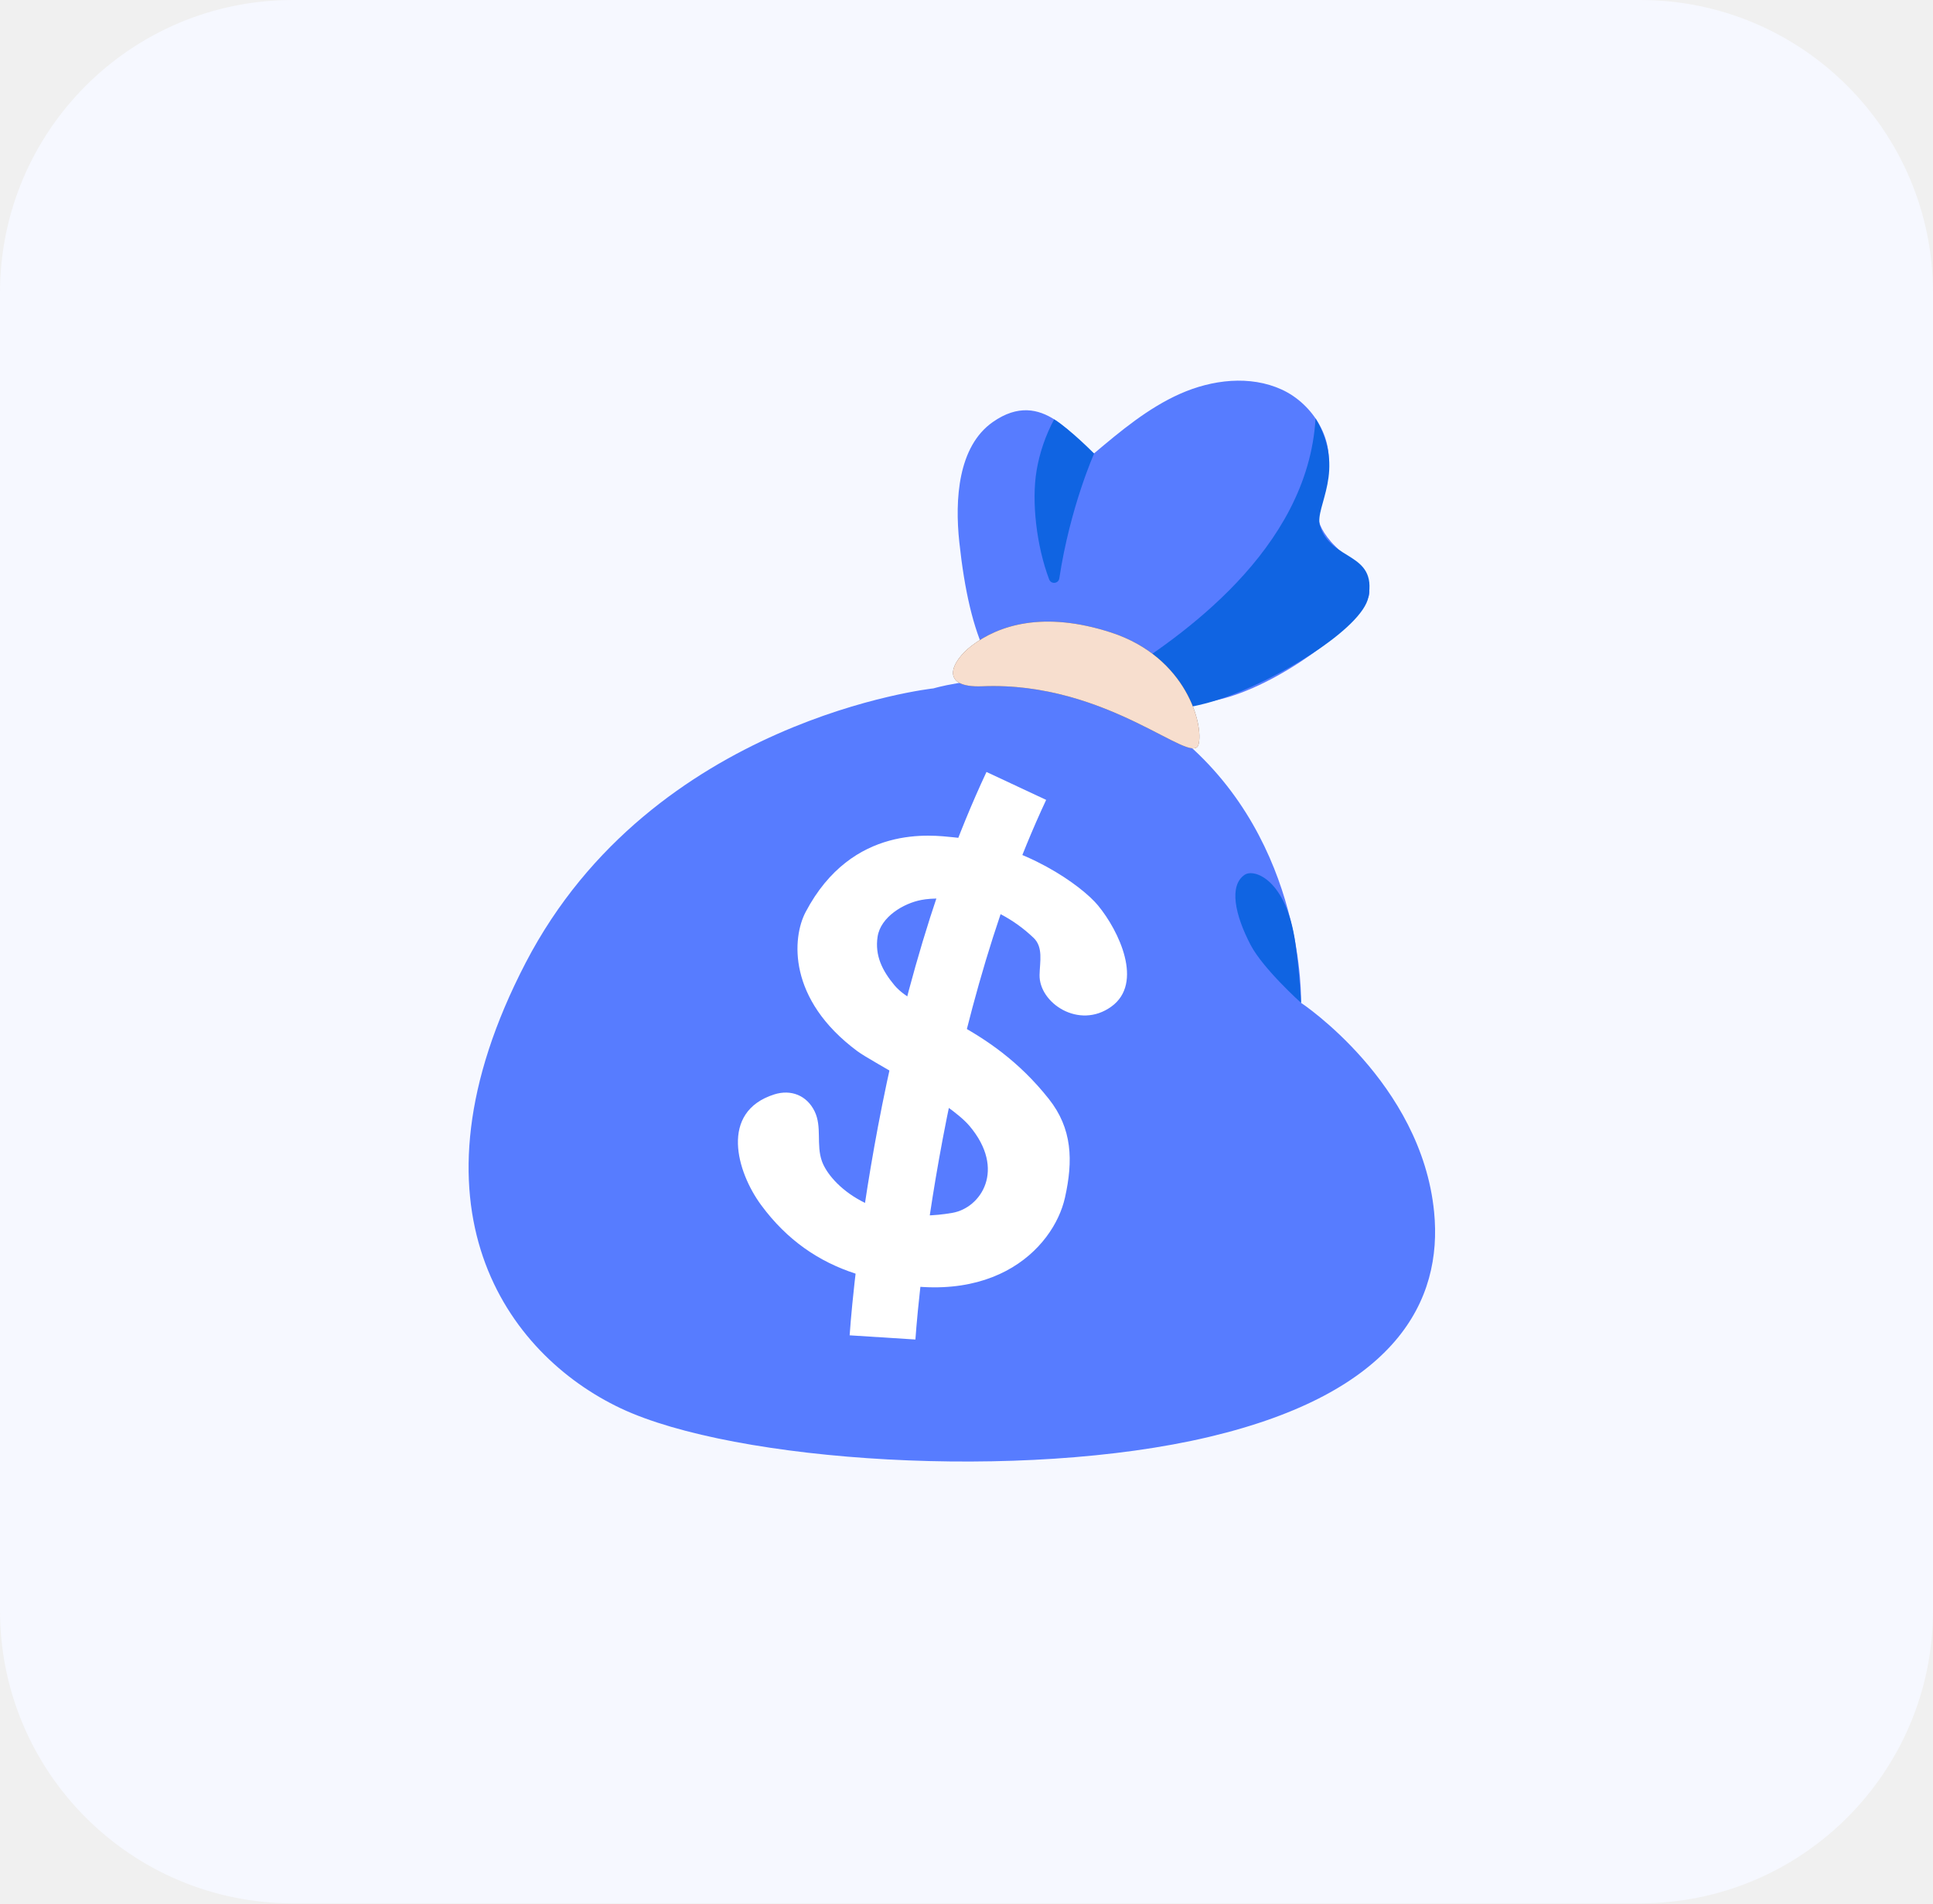
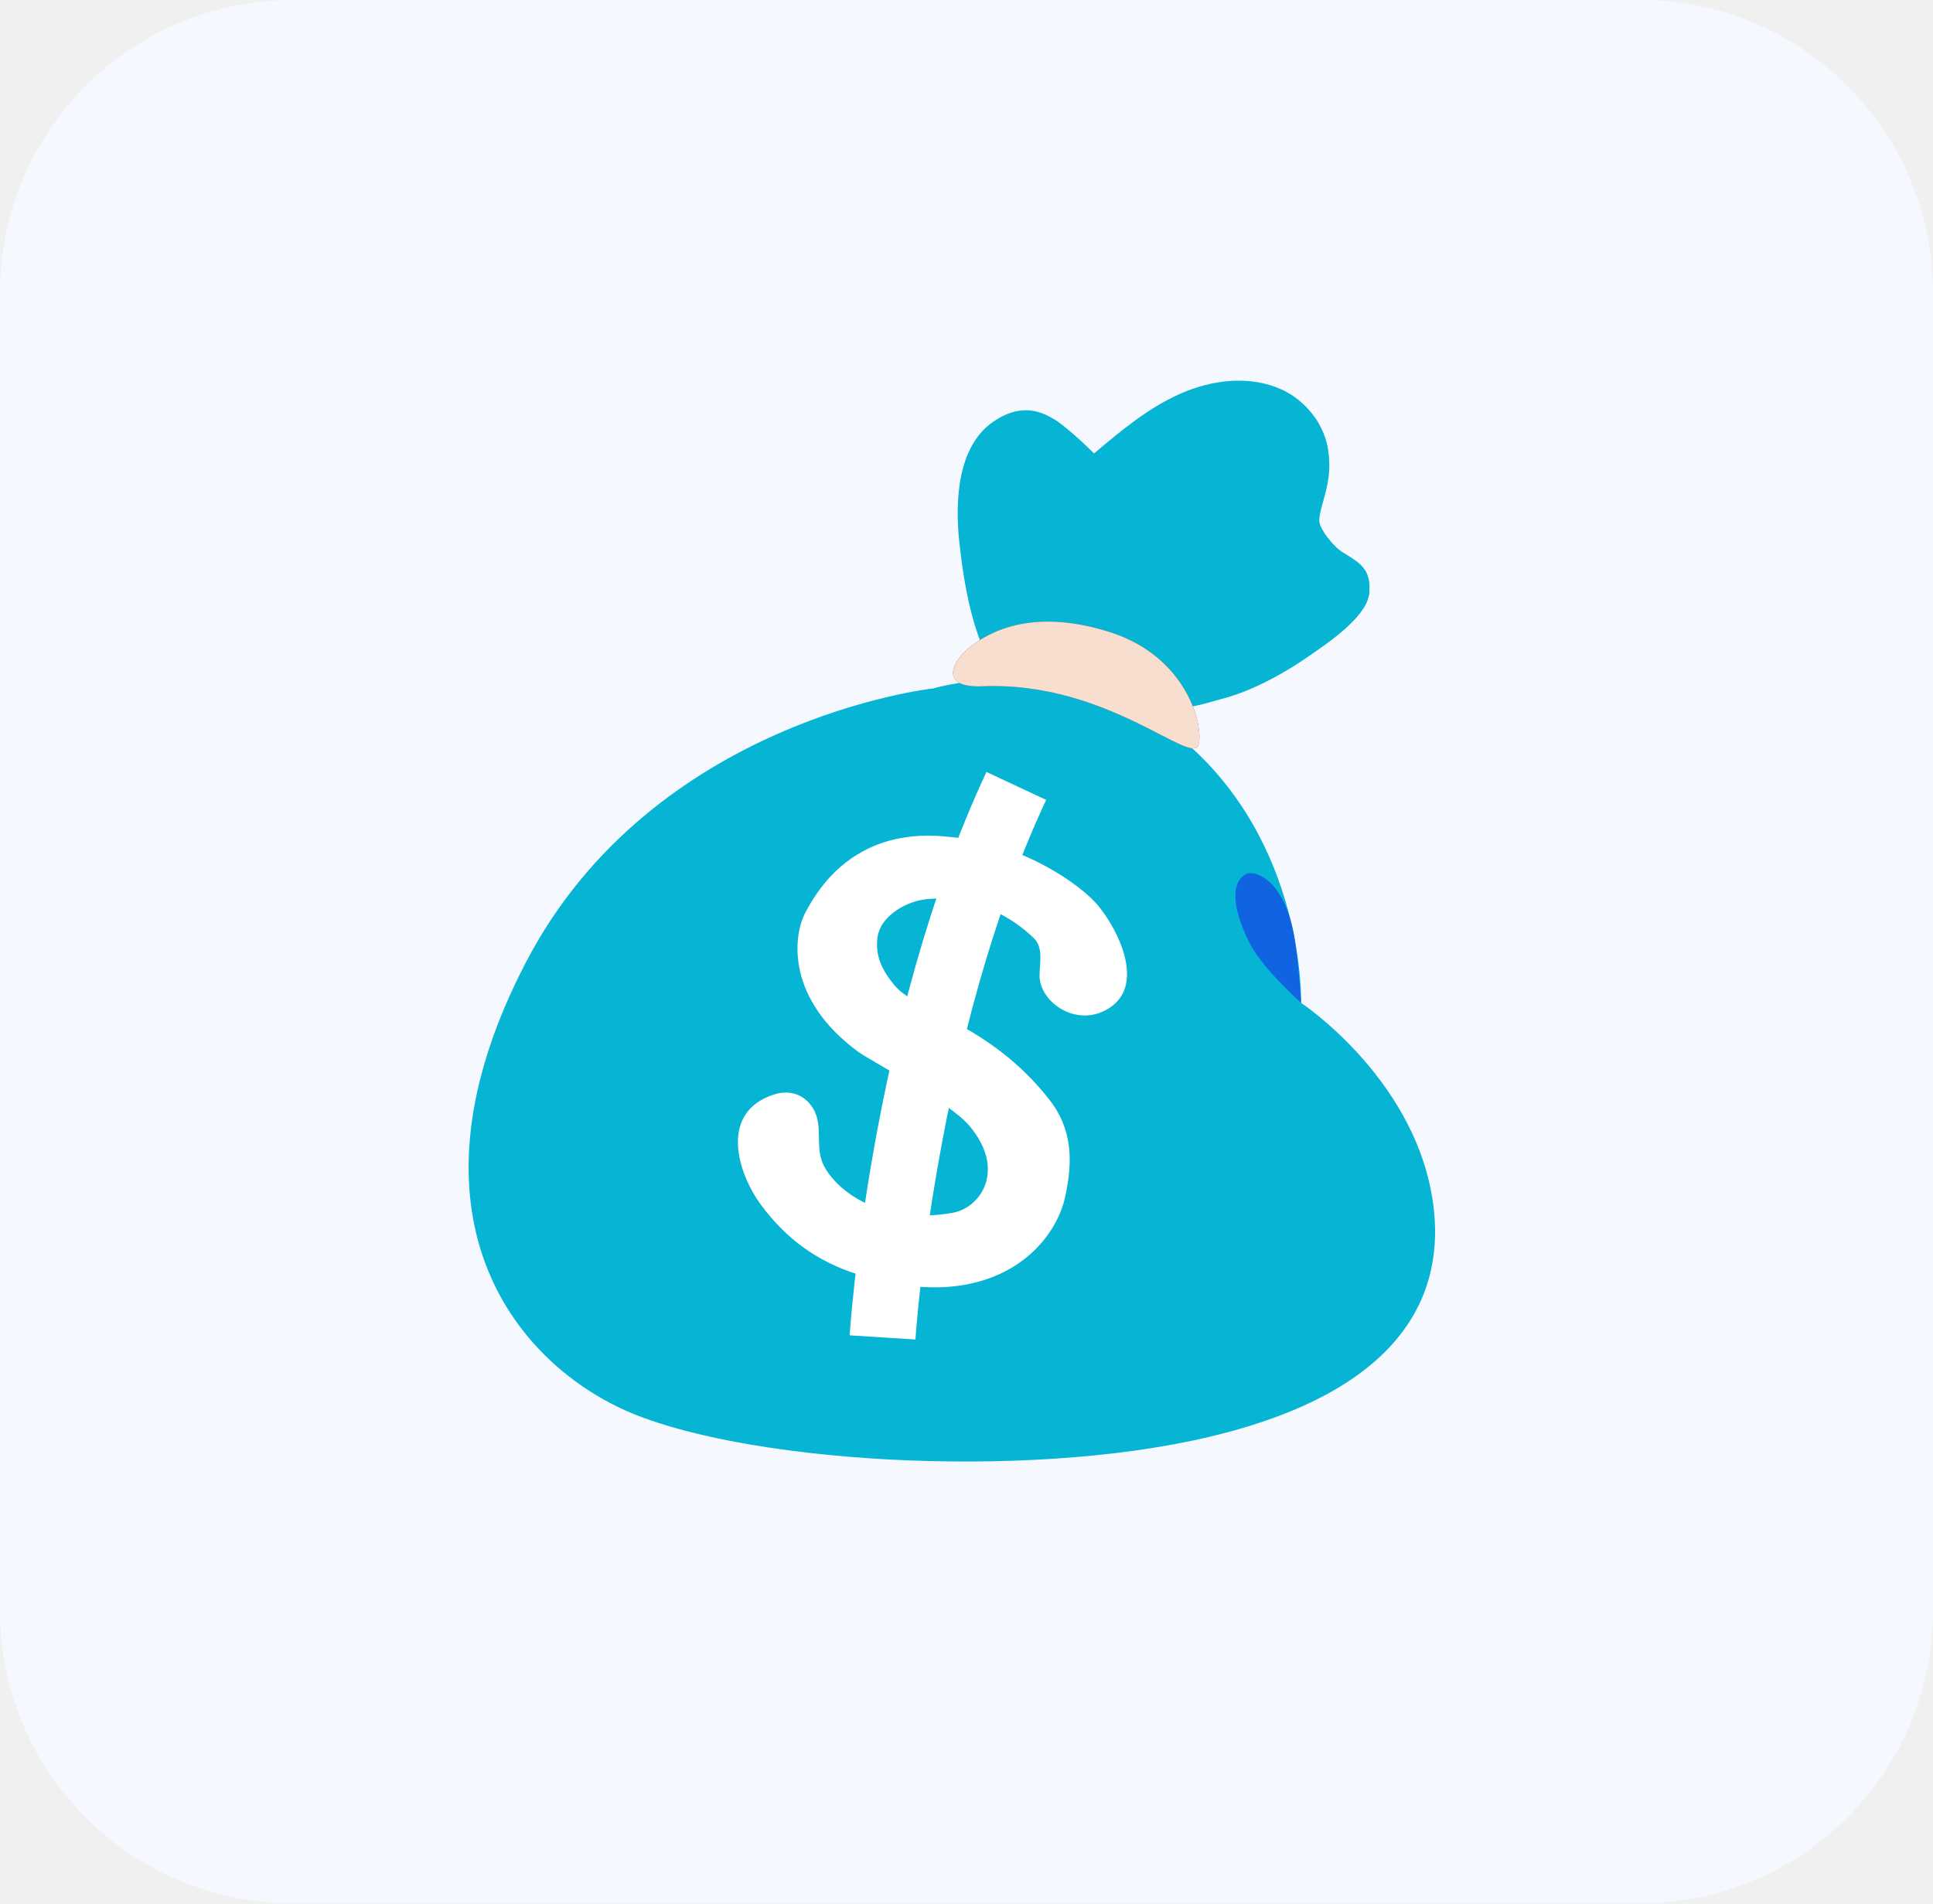
<svg xmlns="http://www.w3.org/2000/svg" width="66" height="65" viewBox="0 0 66 65" fill="none">
-   <rect width="66" height="65" rx="10" fill="#F6F8FF" />
-   <path d="M41.564 23.905C43.628 23.447 46.316 21.398 46.725 20.389C46.965 19.799 45.769 18.876 45.449 18.504C44.717 17.655 45.012 17.236 45.295 16.224C45.618 15.074 44.852 13.804 43.766 13.305C42.68 12.807 41.382 12.964 40.29 13.45C39.198 13.936 38.266 14.717 37.353 15.486C36.685 15.065 35.621 13.204 33.898 14.413C32.708 15.246 32.6 17.061 32.754 18.51C33.114 21.854 33.938 23.588 35.492 24.056C37.454 24.647 39.626 24.336 41.564 23.905Z" fill="#577CFF" />
-   <path d="M44.918 14.287C44.656 18.794 40.261 21.783 38.175 23.1L39.528 24.263C39.528 24.263 40.387 24.281 41.562 23.906C43.577 23.266 46.52 21.457 46.723 20.39C47.022 18.837 45.428 19.175 45.068 17.948C44.881 17.299 45.982 16.071 44.918 14.287ZM37.357 15.49C37.357 15.49 36.572 14.687 35.991 14.321C35.702 14.865 35.496 15.456 35.394 16.065C35.213 17.136 35.394 18.655 35.822 19.787C35.889 19.962 36.142 19.935 36.169 19.75C36.538 17.317 37.357 15.49 37.357 15.49Z" fill="#1064E2" />
-   <path d="M31.873 23.509C31.873 23.509 22.278 24.546 17.95 32.876C13.623 41.206 17.301 46.256 21.196 48.096C25.09 49.935 34.902 50.584 41.285 49.071C47.668 47.558 49.264 44.42 48.966 41.39C48.532 36.967 44.423 34.248 44.423 34.248C44.423 34.248 44.586 28.785 40.347 25.238C36.585 22.088 31.873 23.509 31.873 23.509Z" fill="#577CFF" />
+   <rect width="66" height="65" rx="10" fill="#f6f8ff" />
+   <path d="M41.564 23.905C43.628 23.447 46.316 21.398 46.725 20.389C46.965 19.799 45.769 18.876 45.449 18.504C44.717 17.655 45.012 17.236 45.295 16.224C45.618 15.074 44.852 13.804 43.766 13.305C42.68 12.807 41.382 12.964 40.29 13.45C39.198 13.936 38.266 14.717 37.353 15.486C36.685 15.065 35.621 13.204 33.898 14.413C32.708 15.246 32.6 17.061 32.754 18.51C33.114 21.854 33.938 23.588 35.492 24.056C37.454 24.647 39.626 24.336 41.564 23.905Z" fill="#06B5D4" />
+   <path d="M44.918 14.287C44.656 18.794 40.261 21.783 38.175 23.1L39.528 24.263C39.528 24.263 40.387 24.281 41.562 23.906C43.577 23.266 46.52 21.457 46.723 20.39C47.022 18.837 45.428 19.175 45.068 17.948C44.881 17.299 45.982 16.071 44.918 14.287ZM37.357 15.49C37.357 15.49 36.572 14.687 35.991 14.321C35.702 14.865 35.496 15.456 35.394 16.065C35.213 17.136 35.394 18.655 35.822 19.787C35.889 19.962 36.142 19.935 36.169 19.75C36.538 17.317 37.357 15.49 37.357 15.49Z" fill="#06B5D4" />
+   <path d="M31.873 23.509C31.873 23.509 22.278 24.546 17.95 32.876C13.623 41.206 17.301 46.256 21.196 48.096C25.09 49.935 34.902 50.584 41.285 49.071C47.668 47.558 49.264 44.42 48.966 41.39C48.532 36.967 44.423 34.248 44.423 34.248C44.423 34.248 44.586 28.785 40.347 25.238C36.585 22.088 31.873 23.509 31.873 23.509Z" fill="#06B5D4" />
  <path d="M35.808 37.526C33.751 34.93 31.32 34.582 30.542 33.65C30.118 33.142 29.869 32.629 29.964 31.992C30.065 31.315 30.85 30.848 31.459 30.734C32.169 30.599 33.864 30.669 35.288 32.026C35.627 32.346 35.504 32.844 35.495 33.29C35.47 34.247 36.839 35.176 37.946 34.376C39.057 33.573 38.205 31.786 37.488 30.919C36.947 30.263 34.984 28.821 32.545 28.593C31.859 28.528 29.099 28.119 27.506 31.149C27.048 32.02 26.879 34.124 29.278 35.902C29.779 36.274 32.382 37.596 33.105 38.455C34.356 39.941 33.498 41.248 32.52 41.42C29.853 41.888 28.343 40.445 28.063 39.654C27.863 39.092 28.072 38.482 27.814 37.953C27.549 37.409 27.008 37.194 26.436 37.375C24.559 37.972 25.156 40.023 25.987 41.152C26.876 42.361 27.968 43.09 29.195 43.49C33.775 44.982 35.977 42.626 36.362 40.9C36.645 39.636 36.614 38.541 35.808 37.526Z" fill="white" />
  <path d="M34.701 26.84C30.803 35.164 30.133 45.674 30.133 45.674" stroke="white" stroke-width="2.25" stroke-miterlimit="10" />
  <path d="M37.937 21.601C40.533 22.447 41.108 24.794 40.92 25.434C40.696 26.184 37.82 23.262 33.544 23.437C32.049 23.499 32.483 22.582 33.175 22.053C34.088 21.355 35.623 20.85 37.937 21.601Z" fill="#6D4C41" />
  <path d="M37.937 21.601C40.533 22.447 41.108 24.794 40.92 25.434C40.696 26.184 37.82 23.262 33.544 23.437C32.049 23.499 32.483 22.582 33.175 22.053C34.088 21.355 35.623 20.85 37.937 21.601Z" fill="#F7DECE" />
  <path d="M42.496 29.876C42.822 29.652 43.917 30.039 44.225 32.183C44.376 33.232 44.422 34.247 44.422 34.247C44.422 34.247 43.13 33.088 42.702 32.273C42.164 31.242 41.955 30.245 42.496 29.876Z" fill="#1064E2" />
</svg>
